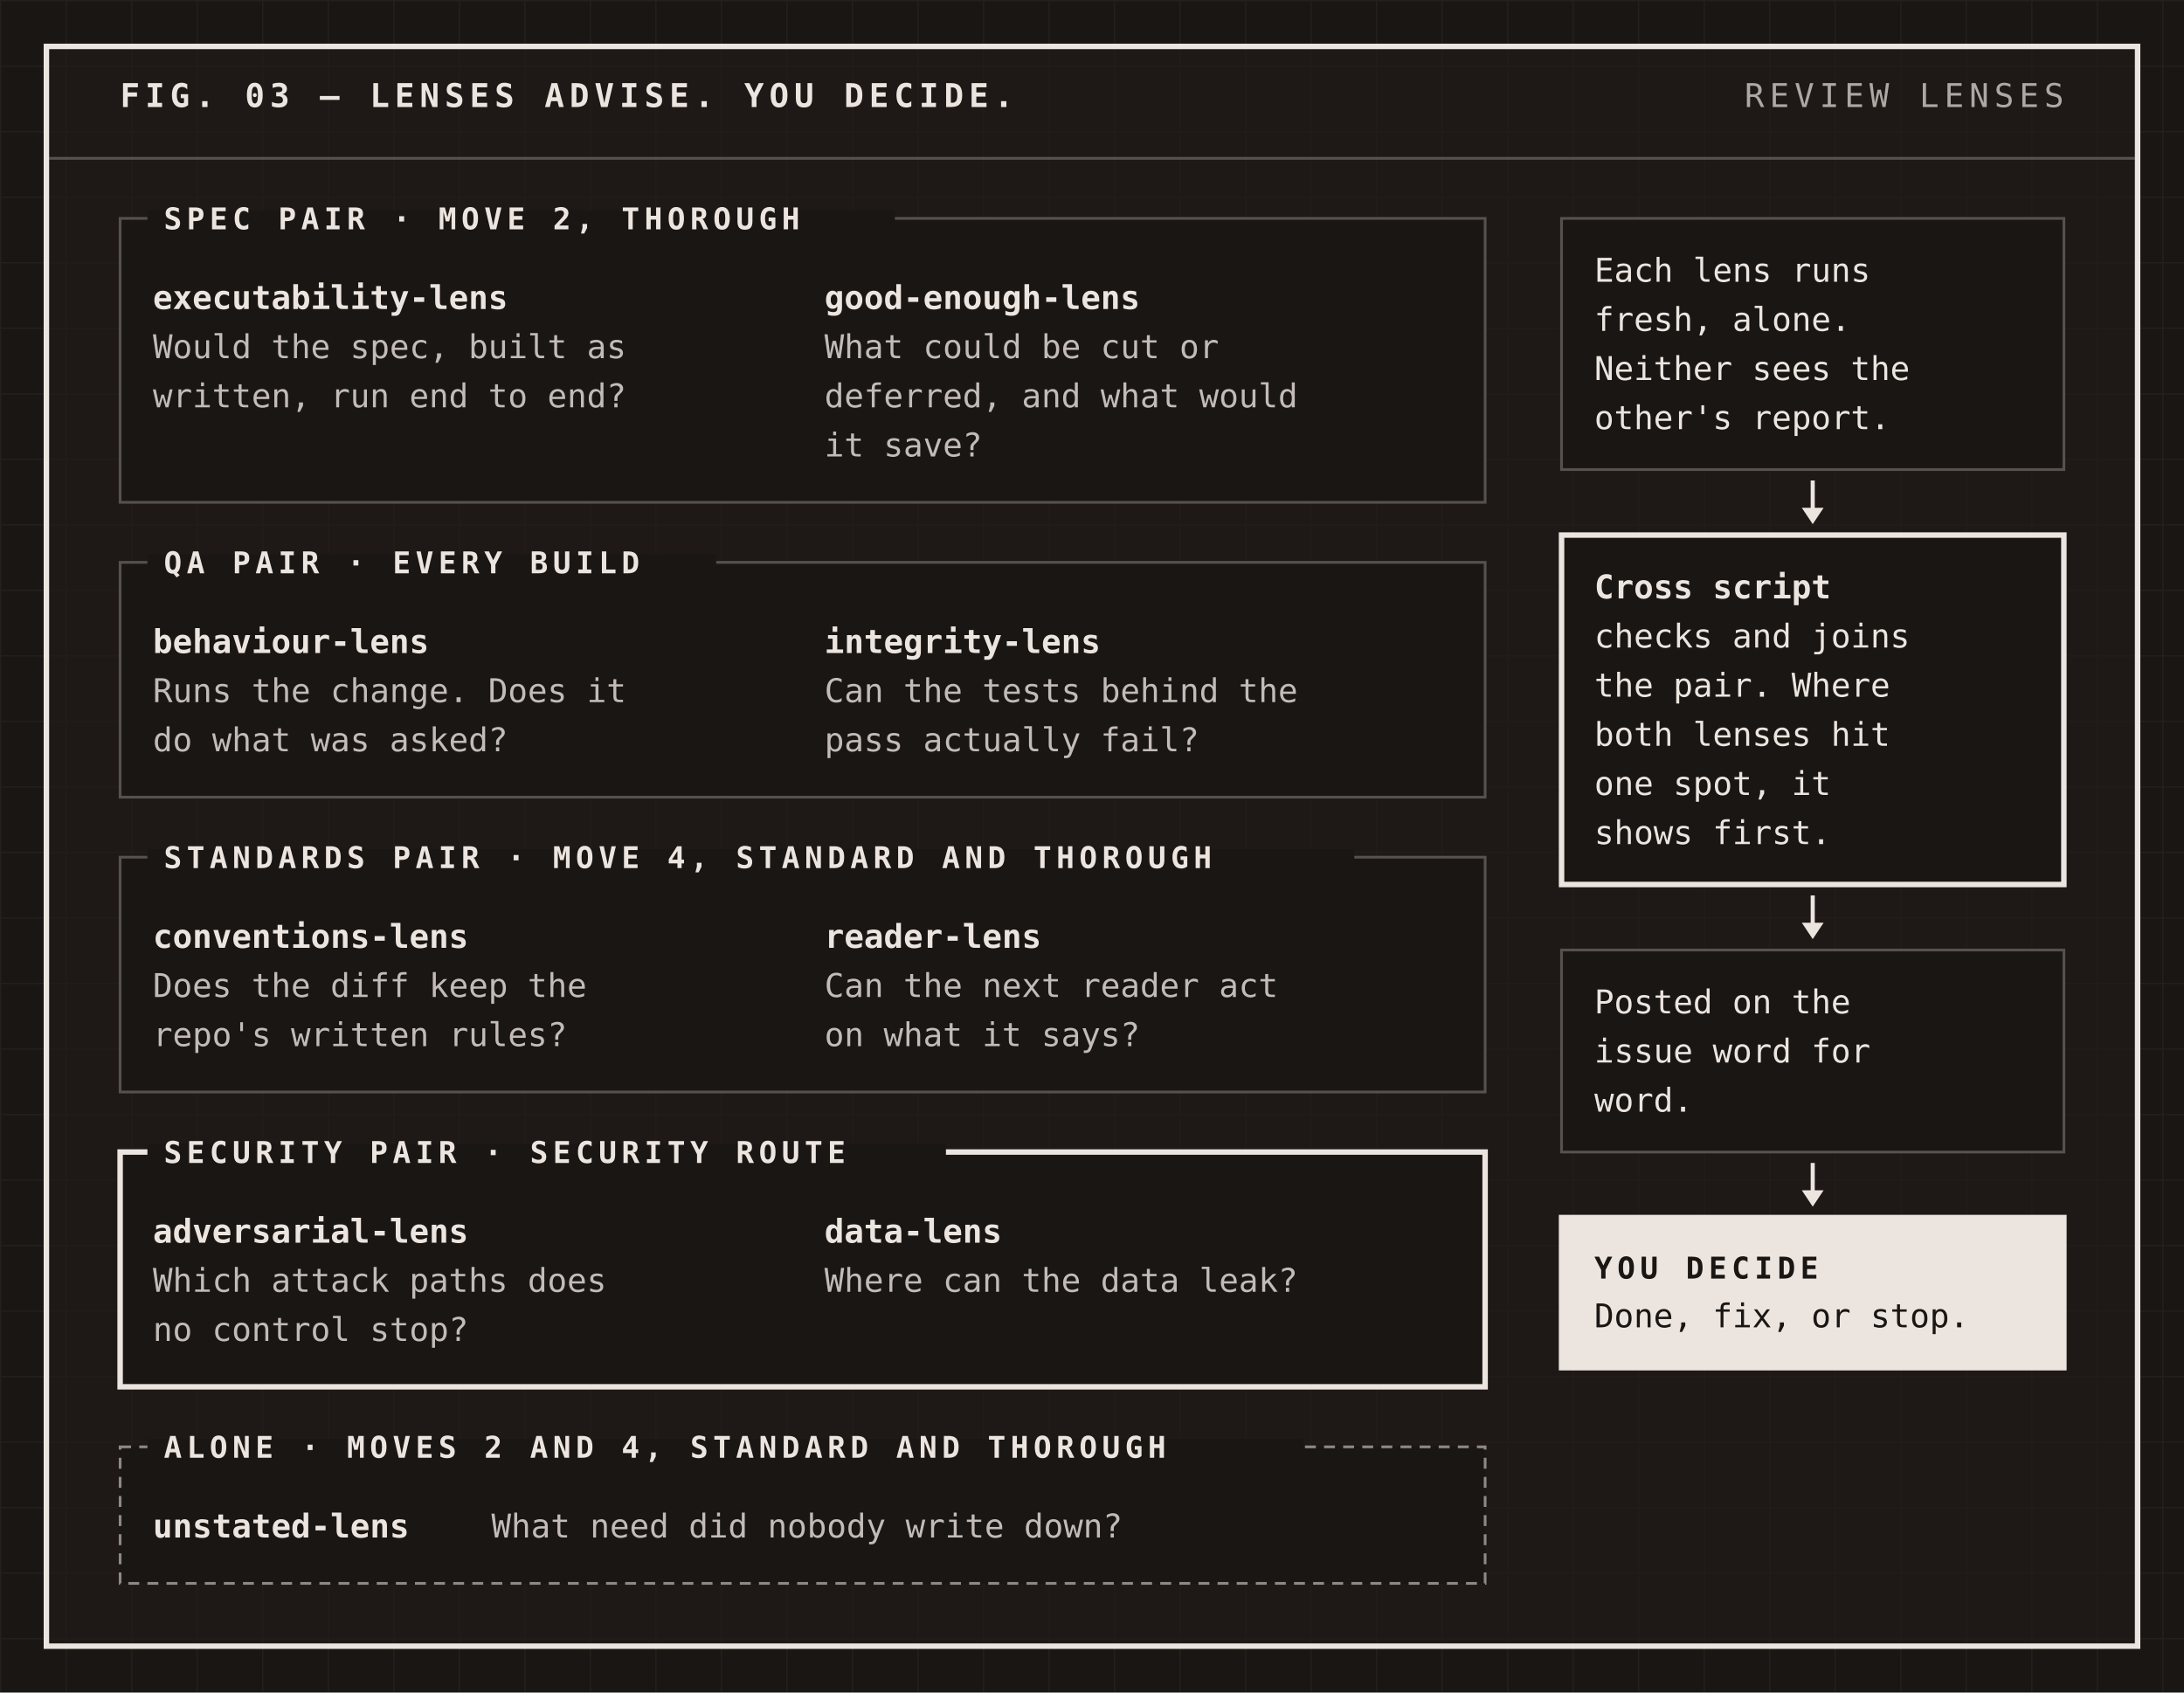
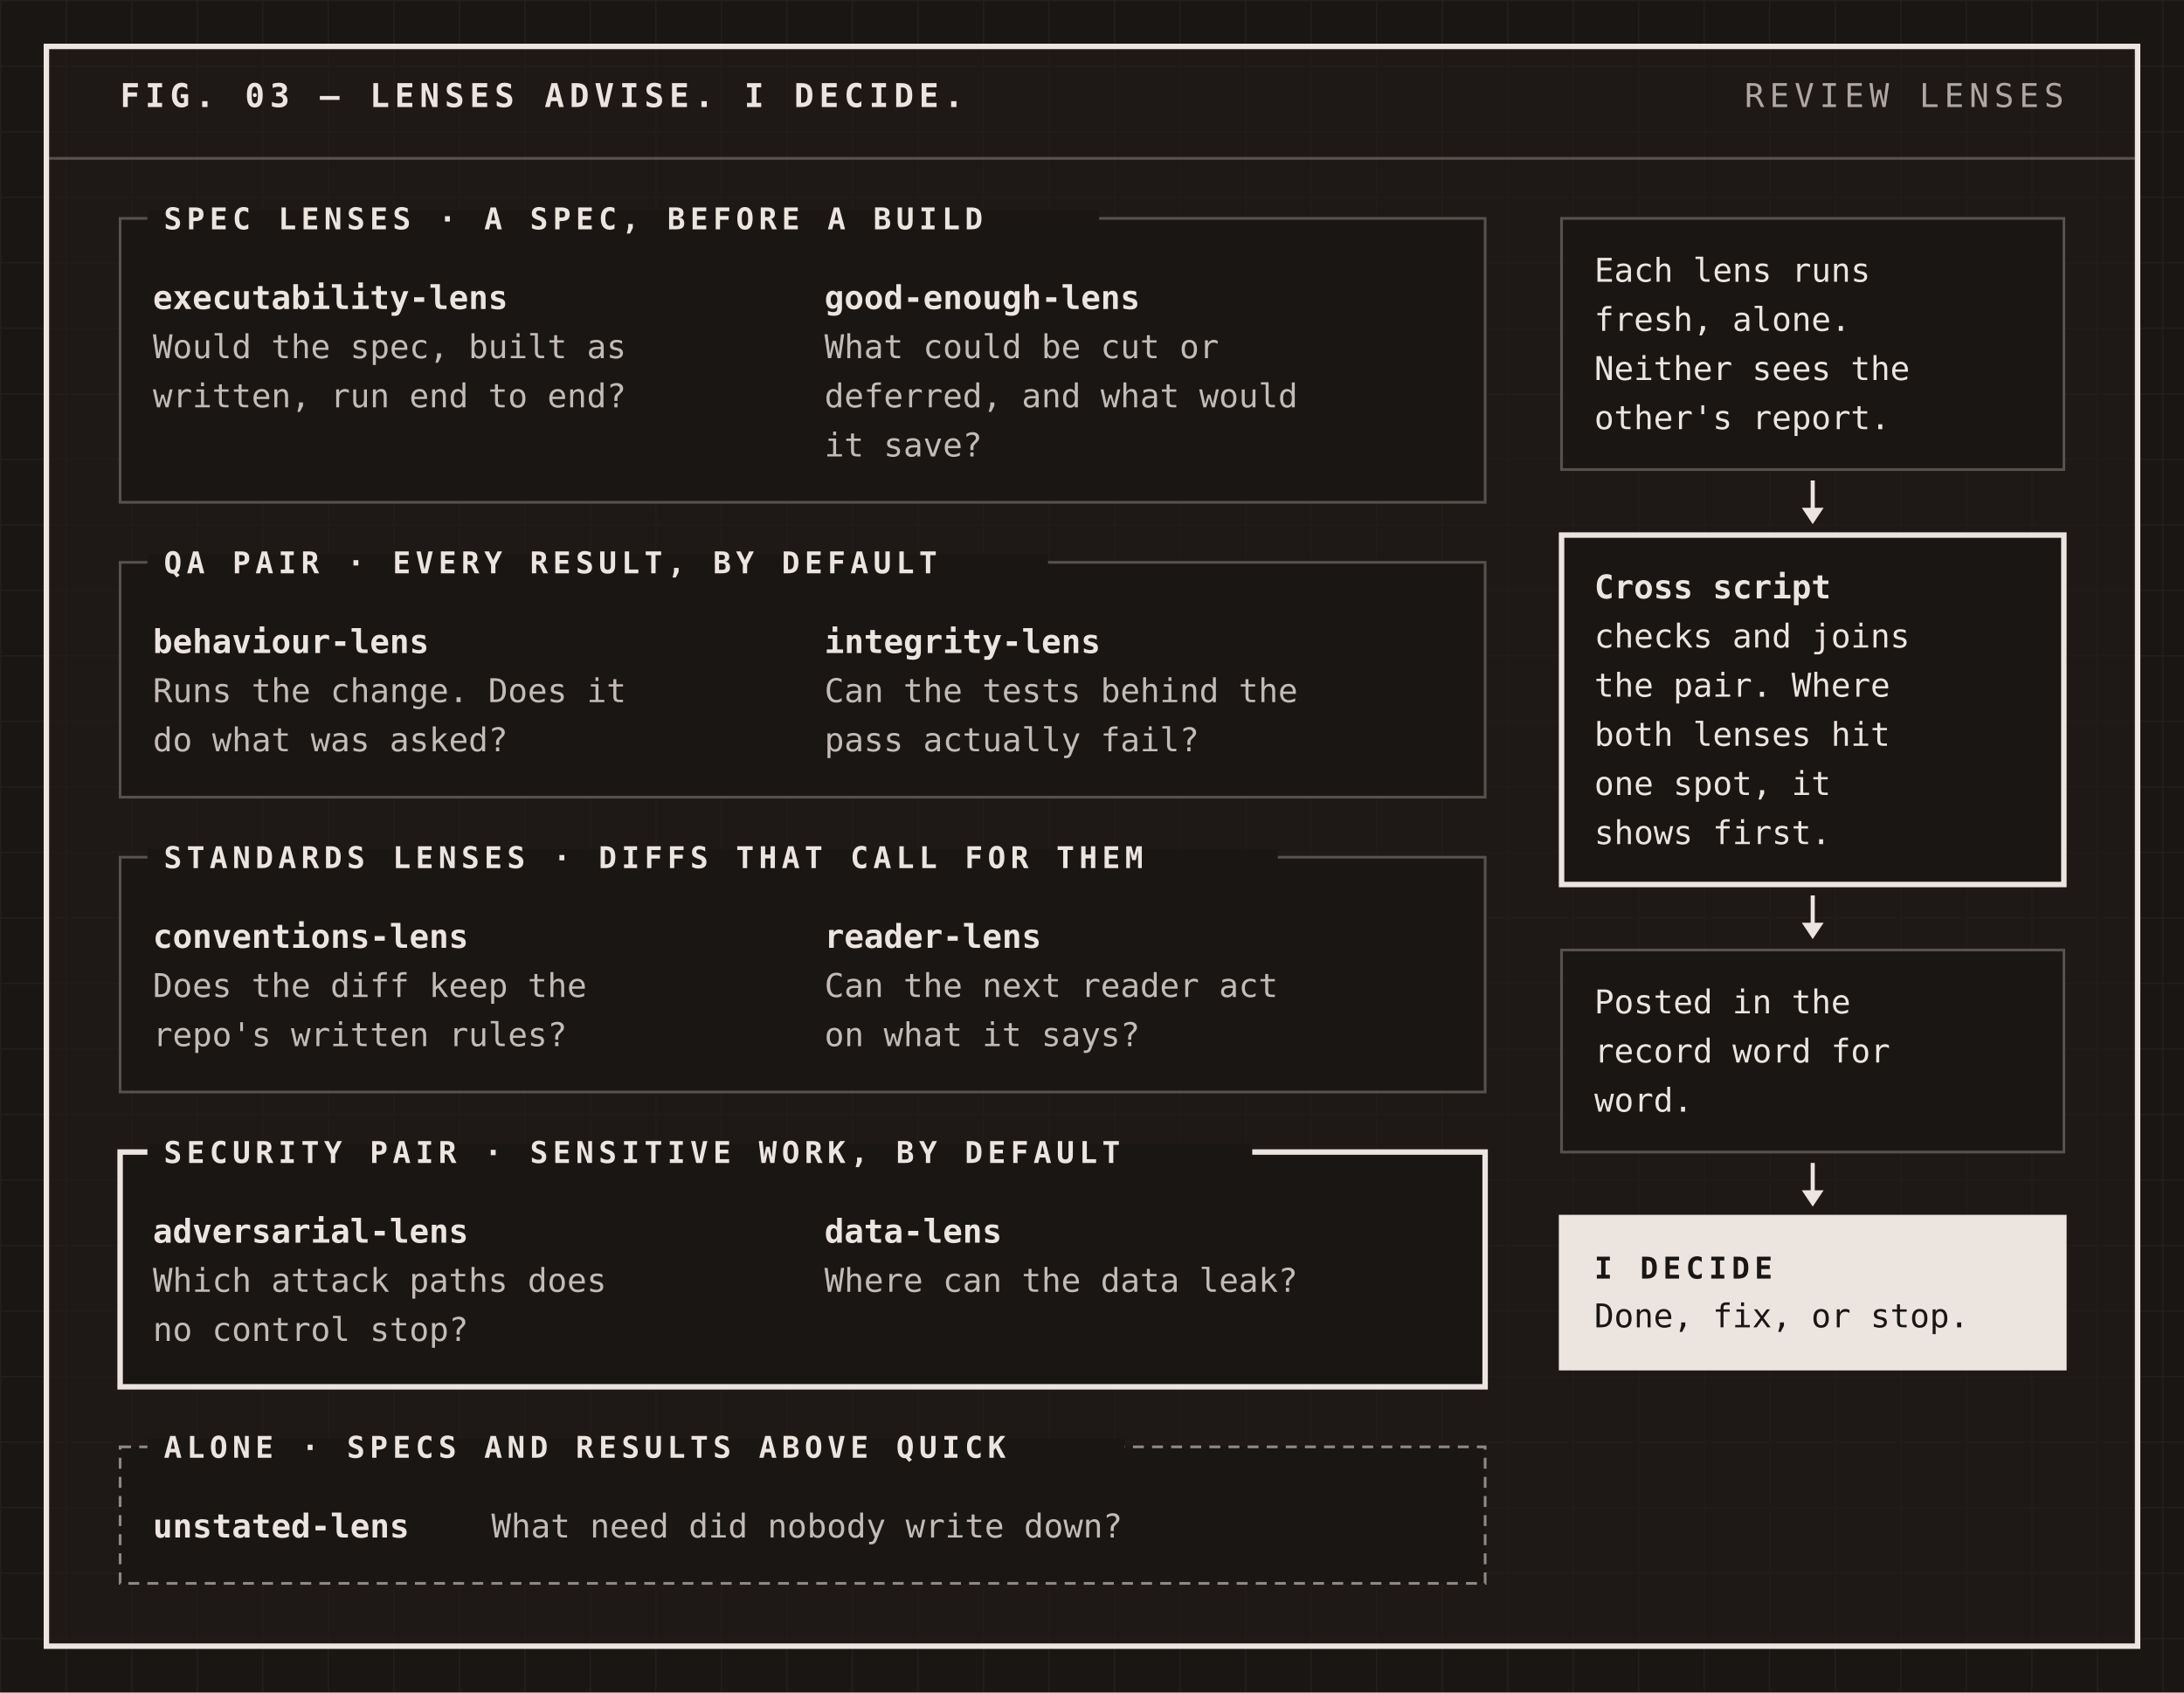
<svg xmlns="http://www.w3.org/2000/svg" width="800" height="620" viewBox="0 0 800 620" font-family="'IBM Plex Mono', ui-monospace, SFMono-Regular, Menlo, Consolas, monospace" role="img">
  <rect width="800" height="620" fill="#1a1614" />
  <defs>
    <pattern id="grid" width="24" height="24" patternUnits="userSpaceOnUse">
      <path d="M24 0H0V24" fill="none" stroke="#ece5df" stroke-opacity="0.045" stroke-width="1" />
    </pattern>
  </defs>
  <rect width="800" height="620" fill="url(#grid)" />
  <rect x="17" y="17" width="766" height="586" fill="#201b18" fill-opacity="0.72" stroke="#ece5df" stroke-width="2" />
-   <text x="44" y="39.2" font-size="12" font-weight="600" letter-spacing="1.92" fill="#ece5df">FIG. 03 — LENSES ADVISE. YOU DECIDE.</text>
+   <text x="44" y="39.2" font-size="12" font-weight="600" letter-spacing="1.92" fill="#ece5df">FIG. 03 — LENSES ADVISE. I DECIDE.</text>
  <text x="756" y="39.2" font-size="12" letter-spacing="1.92" text-anchor="end" fill="#ece5df" fill-opacity="0.7">REVIEW LENSES</text>
  <line x1="18" y1="58" x2="782" y2="58" stroke="#ece5df" stroke-opacity="0.28" stroke-width="1" />
  <rect x="44" y="80" width="500" height="104" fill="#1a1614" stroke="#ece5df" stroke-opacity="0.28" stroke-width="1" />
-   <rect x="54" y="77" width="273.8" height="6" fill="#1a1614" />
-   <text x="60" y="84" font-size="11" font-weight="600" letter-spacing="1.76" fill="#ece5df">SPEC PAIR · MOVE 2, THOROUGH</text>
+   <rect x="54" y="77" width="348.6" height="6" fill="#1a1614" />
+   <text x="60" y="84" font-size="11" font-weight="600" letter-spacing="1.76" fill="#ece5df">SPEC LENSES · A SPEC, BEFORE A BUILD</text>
  <text x="56" y="113.2" font-size="12" font-weight="600" fill="#ece5df">executability-lens</text>
  <text x="56" y="131.2" font-size="12" fill="#ece5df" fill-opacity="0.8">Would the spec, built as</text>
  <text x="56" y="149.2" font-size="12" fill="#ece5df" fill-opacity="0.8">written, run end to end?</text>
  <text x="302" y="113.2" font-size="12" font-weight="600" fill="#ece5df">good-enough-lens</text>
  <text x="302" y="131.2" font-size="12" fill="#ece5df" fill-opacity="0.8">What could be cut or</text>
  <text x="302" y="149.2" font-size="12" fill="#ece5df" fill-opacity="0.8">deferred, and what would</text>
  <text x="302" y="167.2" font-size="12" fill="#ece5df" fill-opacity="0.8">it save?</text>
  <rect x="44" y="206" width="500" height="86" fill="#1a1614" stroke="#ece5df" stroke-opacity="0.28" stroke-width="1" />
-   <rect x="54" y="203" width="208.35" height="6" fill="#1a1614" />
-   <text x="60" y="210" font-size="11" font-weight="600" letter-spacing="1.76" fill="#ece5df">QA PAIR · EVERY BUILD</text>
+   <rect x="54" y="203" width="329.9" height="6" fill="#1a1614" />
+   <text x="60" y="210" font-size="11" font-weight="600" letter-spacing="1.76" fill="#ece5df">QA PAIR · EVERY RESULT, BY DEFAULT</text>
  <text x="56" y="239.2" font-size="12" font-weight="600" fill="#ece5df">behaviour-lens</text>
  <text x="56" y="257.2" font-size="12" fill="#ece5df" fill-opacity="0.8">Runs the change. Does it</text>
  <text x="56" y="275.2" font-size="12" fill="#ece5df" fill-opacity="0.8">do what was asked?</text>
  <text x="302" y="239.2" font-size="12" font-weight="600" fill="#ece5df">integrity-lens</text>
  <text x="302" y="257.2" font-size="12" fill="#ece5df" fill-opacity="0.8">Can the tests behind the</text>
  <text x="302" y="275.2" font-size="12" fill="#ece5df" fill-opacity="0.8">pass actually fail?</text>
  <rect x="44" y="314" width="500" height="86" fill="#1a1614" stroke="#ece5df" stroke-opacity="0.28" stroke-width="1" />
-   <rect x="54" y="311" width="442.1" height="6" fill="#1a1614" />
-   <text x="60" y="318" font-size="11" font-weight="600" letter-spacing="1.76" fill="#ece5df">STANDARDS PAIR · MOVE 4, STANDARD AND THOROUGH</text>
+   <rect x="54" y="311" width="414.05" height="6" fill="#1a1614" />
+   <text x="60" y="318" font-size="11" font-weight="600" letter-spacing="1.76" fill="#ece5df">STANDARDS LENSES · DIFFS THAT CALL FOR THEM</text>
  <text x="56" y="347.2" font-size="12" font-weight="600" fill="#ece5df">conventions-lens</text>
  <text x="56" y="365.2" font-size="12" fill="#ece5df" fill-opacity="0.8">Does the diff keep the</text>
  <text x="56" y="383.2" font-size="12" fill="#ece5df" fill-opacity="0.8">repo's written rules?</text>
  <text x="302" y="347.2" font-size="12" font-weight="600" fill="#ece5df">reader-lens</text>
  <text x="302" y="365.2" font-size="12" fill="#ece5df" fill-opacity="0.8">Can the next reader act</text>
  <text x="302" y="383.2" font-size="12" fill="#ece5df" fill-opacity="0.8">on what it says?</text>
  <rect x="44" y="422" width="500" height="86" fill="#1a1614" stroke="#ece5df" stroke-width="2" />
-   <rect x="54" y="419" width="292.5" height="6" fill="#1a1614" />
-   <text x="60" y="426" font-size="11" font-weight="600" letter-spacing="1.76" fill="#ece5df">SECURITY PAIR · SECURITY ROUTE</text>
+   <rect x="54" y="419" width="404.7" height="6" fill="#1a1614" />
+   <text x="60" y="426" font-size="11" font-weight="600" letter-spacing="1.76" fill="#ece5df">SECURITY PAIR · SENSITIVE WORK, BY DEFAULT</text>
  <text x="56" y="455.2" font-size="12" font-weight="600" fill="#ece5df">adversarial-lens</text>
  <text x="56" y="473.2" font-size="12" fill="#ece5df" fill-opacity="0.8">Which attack paths does</text>
  <text x="56" y="491.2" font-size="12" fill="#ece5df" fill-opacity="0.8">no control stop?</text>
  <text x="302" y="455.2" font-size="12" font-weight="600" fill="#ece5df">data-lens</text>
  <text x="302" y="473.2" font-size="12" fill="#ece5df" fill-opacity="0.8">Where can the data leak?</text>
  <rect x="44" y="530" width="500" height="50" fill="#1a1614" stroke="#ece5df" stroke-opacity="0.55" stroke-width="1" stroke-dasharray="4 3" />
-   <rect x="54" y="527" width="423.4" height="6" fill="#1a1614" />
-   <text x="60" y="534" font-size="11" font-weight="600" letter-spacing="1.76" fill="#ece5df">ALONE · MOVES 2 AND 4, STANDARD AND THOROUGH</text>
+   <rect x="54" y="527" width="357.95" height="6" fill="#1a1614" />
+   <text x="60" y="534" font-size="11" font-weight="600" letter-spacing="1.76" fill="#ece5df">ALONE · SPECS AND RESULTS ABOVE QUICK</text>
  <text x="56" y="563.2" font-size="12" font-weight="600" fill="#ece5df">unstated-lens</text>
  <text x="180" y="563.2" font-size="12" fill="#ece5df" fill-opacity="0.8">What need did nobody write down?</text>
  <rect x="572" y="80" width="184" height="92" fill="#1a1614" stroke="#ece5df" stroke-opacity="0.28" stroke-width="1" />
  <text x="584" y="103.2" font-size="12" fill="#ece5df">Each lens runs</text>
  <text x="584" y="121.2" font-size="12" fill="#ece5df">fresh, alone.</text>
  <text x="584" y="139.2" font-size="12" fill="#ece5df">Neither sees the</text>
  <text x="584" y="157.2" font-size="12" fill="#ece5df">other's report.</text>
  <line x1="664" y1="176" x2="664" y2="187" stroke="#ece5df" stroke-width="1.5" />
  <path d="M660 186L668 186L664 192Z" fill="#ece5df" />
  <rect x="572" y="196" width="184" height="128" fill="#1a1614" stroke="#ece5df" stroke-width="2" />
  <text x="584" y="219.2" font-size="12" font-weight="600" fill="#ece5df">Cross script</text>
  <text x="584" y="237.2" font-size="12" fill="#ece5df">checks and joins</text>
  <text x="584" y="255.2" font-size="12" fill="#ece5df">the pair. Where</text>
  <text x="584" y="273.2" font-size="12" fill="#ece5df">both lenses hit</text>
  <text x="584" y="291.2" font-size="12" fill="#ece5df">one spot, it</text>
  <text x="584" y="309.2" font-size="12" fill="#ece5df">shows first.</text>
  <line x1="664" y1="328" x2="664" y2="339" stroke="#ece5df" stroke-width="1.5" />
  <path d="M660 338L668 338L664 344Z" fill="#ece5df" />
  <rect x="572" y="348" width="184" height="74" fill="#1a1614" stroke="#ece5df" stroke-opacity="0.28" stroke-width="1" />
-   <text x="584" y="371.2" font-size="12" fill="#ece5df">Posted on the</text>
-   <text x="584" y="389.2" font-size="12" fill="#ece5df">issue word for</text>
+   <text x="584" y="371.2" font-size="12" fill="#ece5df">Posted in the</text>
+   <text x="584" y="389.2" font-size="12" fill="#ece5df">record word for</text>
  <text x="584" y="407.2" font-size="12" fill="#ece5df">word.</text>
  <line x1="664" y1="426" x2="664" y2="437" stroke="#ece5df" stroke-width="1.5" />
  <path d="M660 436L668 436L664 442Z" fill="#ece5df" />
  <rect x="572" y="446" width="184" height="55" fill="#ece5df" stroke="#ece5df" stroke-width="2" />
-   <text x="584" y="468.35" font-size="11" font-weight="600" letter-spacing="1.76" fill="#1a1614">YOU DECIDE</text>
+   <text x="584" y="468.35" font-size="11" font-weight="600" letter-spacing="1.76" fill="#1a1614">I DECIDE</text>
  <text x="584" y="486.2" font-size="12" fill="#1a1614">Done, fix, or stop.</text>
</svg>
